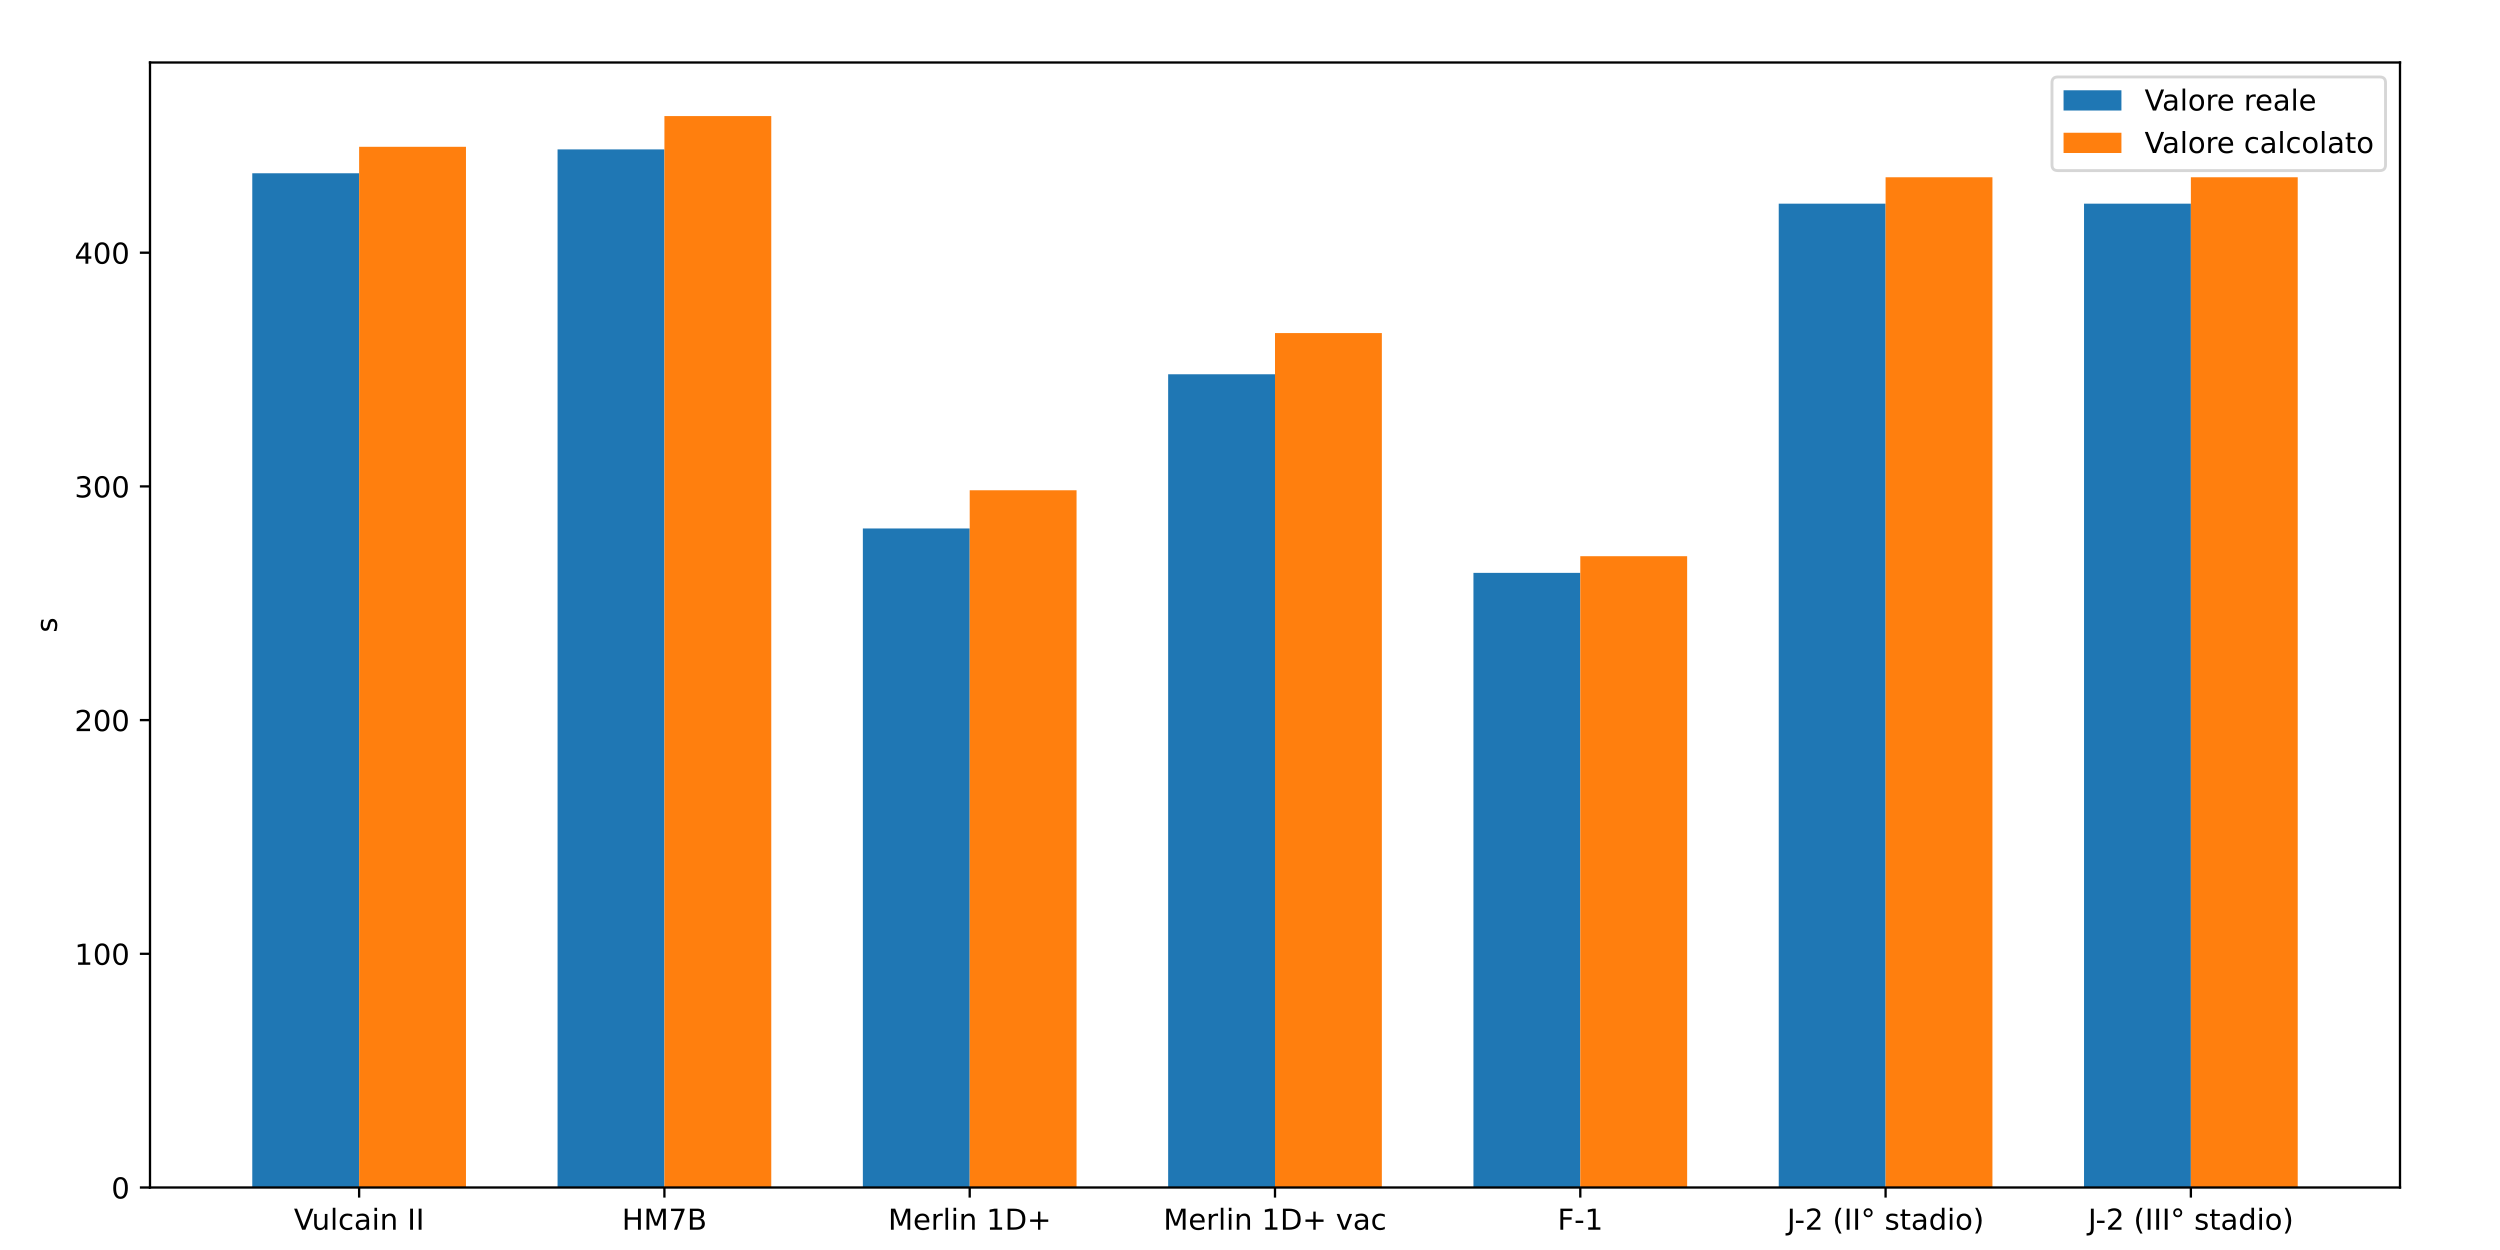
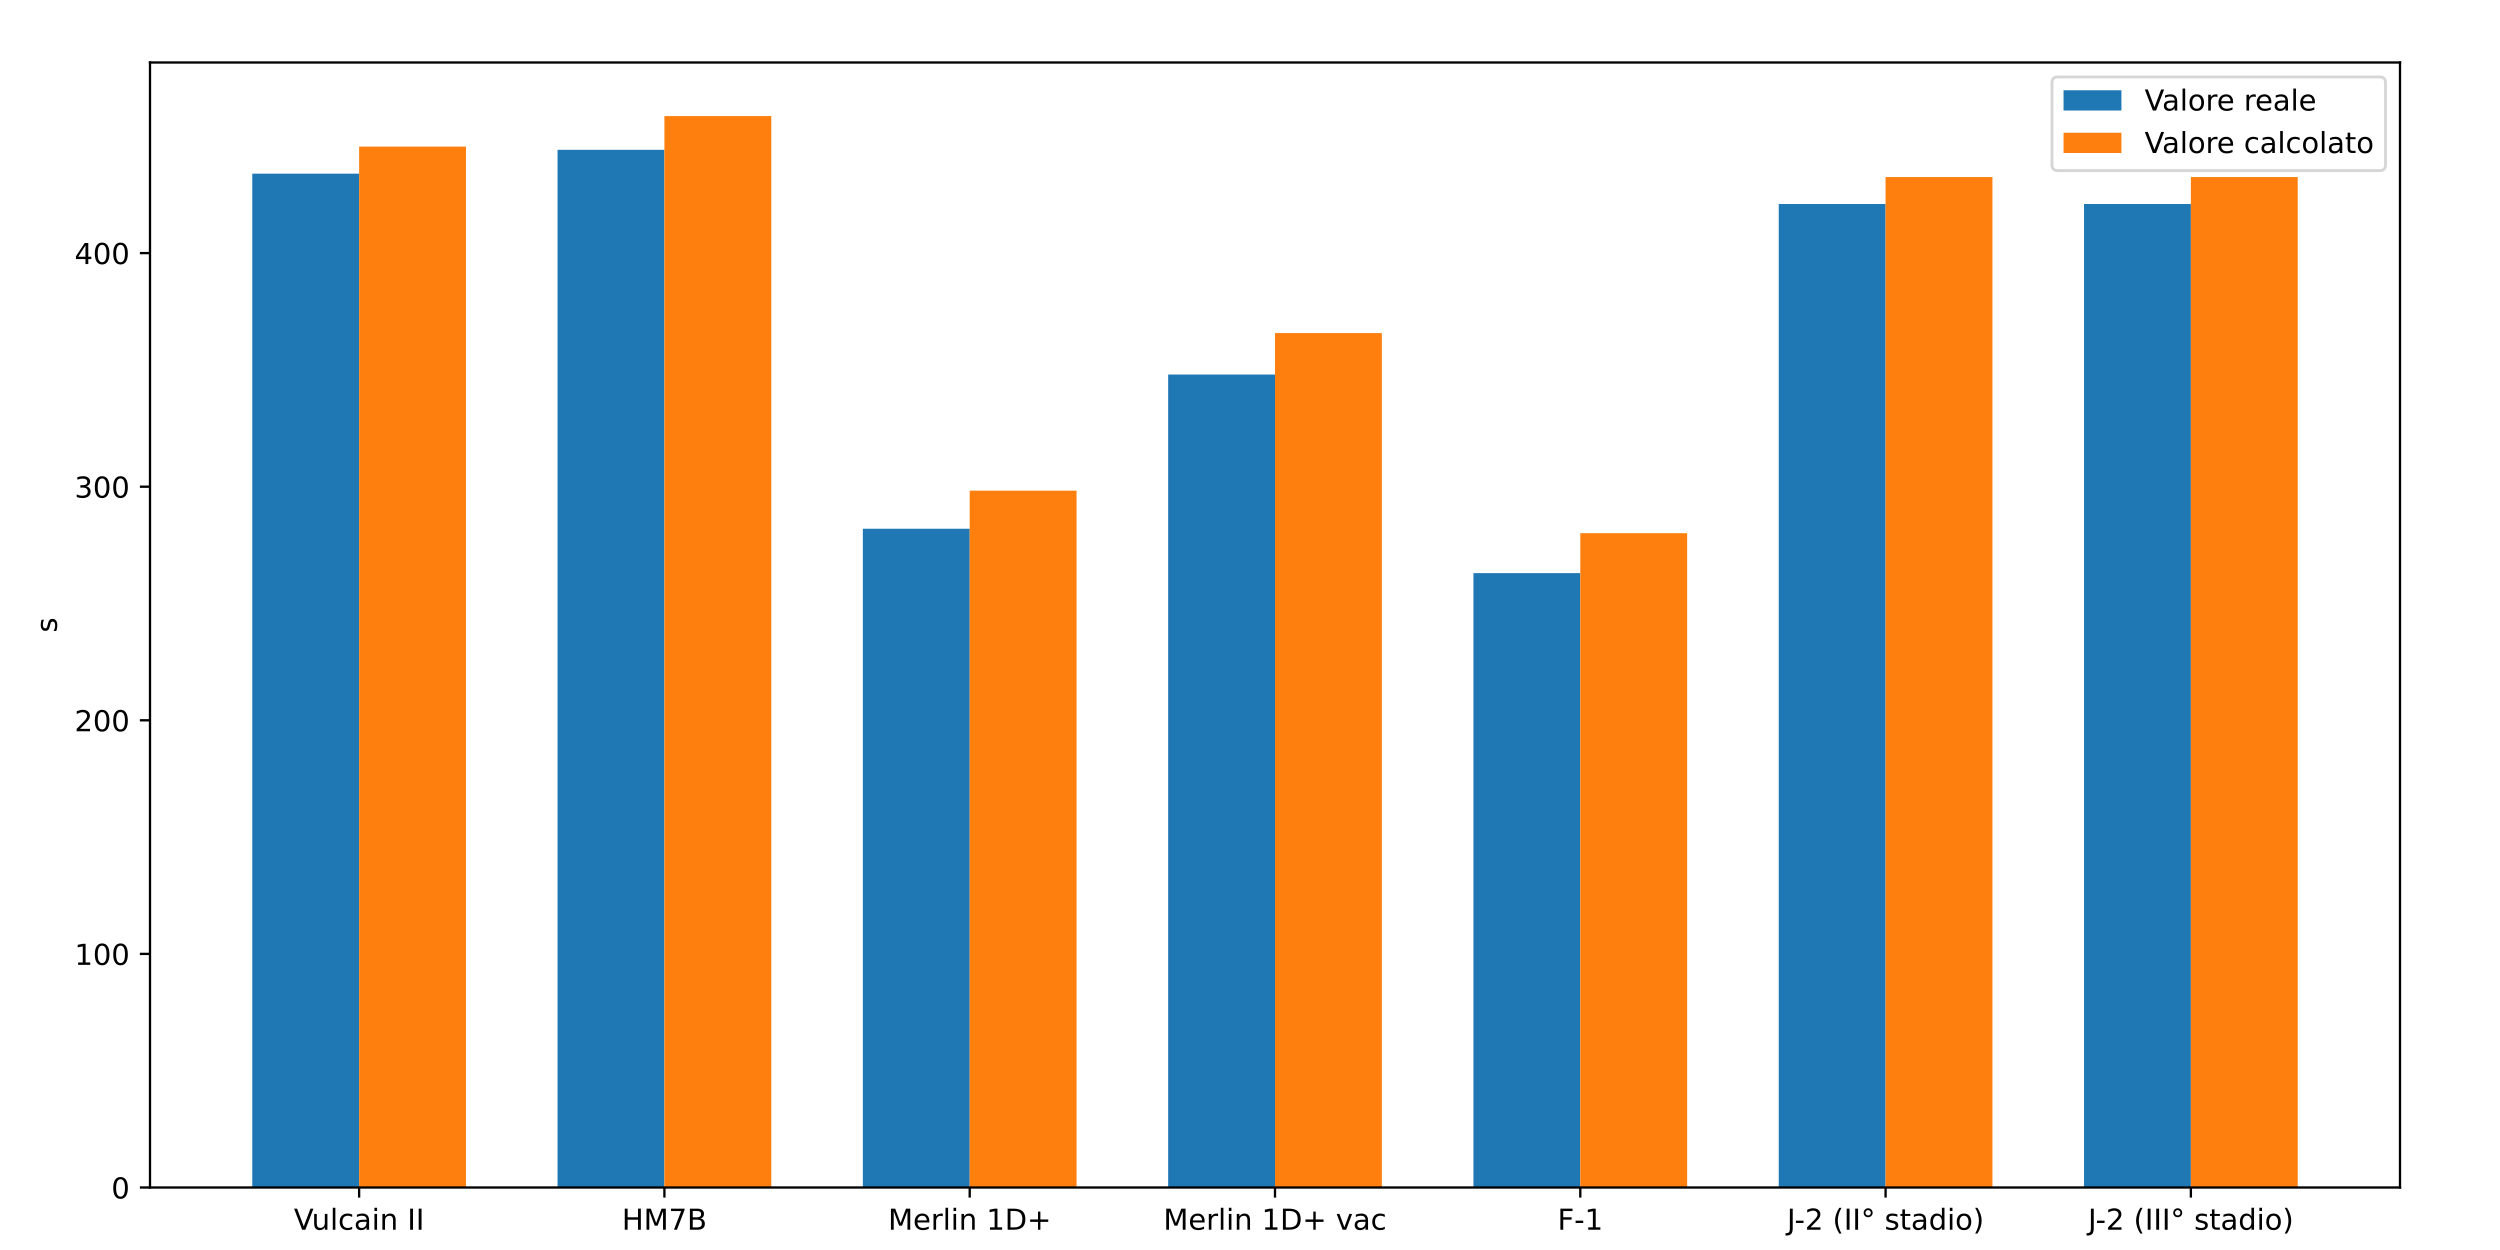
<svg xmlns="http://www.w3.org/2000/svg" xmlns:xlink="http://www.w3.org/1999/xlink" height="432pt" version="1.1" viewBox="0 0 864 432" width="864pt">
  <defs>
    <style type="text/css">
*{stroke-linecap:butt;stroke-linejoin:round;}
  </style>
  </defs>
  <g id="figure_1">
    <g id="patch_1">
      <path d="M 0 432  L 864 432  L 864 0  L 0 0  z " style="fill:#ffffff;" />
    </g>
    <g id="axes_1">
      <g id="patch_2">
        <path d="M 51.84 410.4  L 829.44 410.4  L 829.44 21.6  L 51.84 21.6  z " style="fill:#ffffff;" />
      </g>
      <g id="patch_3">
-         <path clip-path="url(#pf0a7390c55)" d="M 87.185 410.4  L 124.114 410.4  L 124.114 59.878  L 87.185 59.878  z " style="fill:#1f77b4;" />
+         <path clip-path="url(#p4af6b5cbda)" d="M 87.185 410.4  L 124.114 410.4  L 124.114 60.014  L 87.185 60.014  z " style="fill:#1f77b4;" />
      </g>
      <g id="patch_4">
-         <path clip-path="url(#pf0a7390c55)" d="M 192.694 410.4  L 229.622 410.4  L 229.622 51.64  L 192.694 51.64  z " style="fill:#1f77b4;" />
+         <path clip-path="url(#p4af6b5cbda)" d="M 192.694 410.4  L 229.622 410.4  L 229.622 51.779  L 192.694 51.779  z " style="fill:#1f77b4;" />
      </g>
      <g id="patch_5">
-         <path clip-path="url(#pf0a7390c55)" d="M 298.203 410.4  L 335.131 410.4  L 335.131 182.641  L 298.203 182.641  z " style="fill:#1f77b4;" />
+         <path clip-path="url(#p4af6b5cbda)" d="M 298.203 410.4  L 335.131 410.4  L 335.131 182.73  L 298.203 182.73  z " style="fill:#1f77b4;" />
      </g>
      <g id="patch_6">
-         <path clip-path="url(#pf0a7390c55)" d="M 403.712 410.4  L 440.64 410.4  L 440.64 129.336  L 403.712 129.336  z " style="fill:#1f77b4;" />
+         <path clip-path="url(#p4af6b5cbda)" d="M 403.712 410.4  L 440.64 410.4  L 440.64 129.445  L 403.712 129.445  z " style="fill:#1f77b4;" />
      </g>
      <g id="patch_7">
-         <path clip-path="url(#pf0a7390c55)" d="M 509.221 410.4  L 546.149 410.4  L 546.149 197.987  L 509.221 197.987  z " style="fill:#1f77b4;" />
+         <path clip-path="url(#p4af6b5cbda)" d="M 509.221 410.4  L 546.149 410.4  L 546.149 198.069  L 509.221 198.069  z " style="fill:#1f77b4;" />
      </g>
      <g id="patch_8">
-         <path clip-path="url(#pf0a7390c55)" d="M 614.73 410.4  L 651.658 410.4  L 651.658 70.377  L 614.73 70.377  z " style="fill:#1f77b4;" />
+         <path clip-path="url(#p4af6b5cbda)" d="M 614.73 410.4  L 651.658 410.4  L 651.658 70.51  L 614.73 70.51  z " style="fill:#1f77b4;" />
      </g>
      <g id="patch_9">
-         <path clip-path="url(#pf0a7390c55)" d="M 720.238 410.4  L 757.166 410.4  L 757.166 70.377  L 720.238 70.377  z " style="fill:#1f77b4;" />
+         <path clip-path="url(#p4af6b5cbda)" d="M 720.238 410.4  L 757.166 410.4  L 757.166 70.51  L 720.238 70.51  z " style="fill:#1f77b4;" />
      </g>
      <g id="patch_10">
-         <path clip-path="url(#pf0a7390c55)" d="M 124.114 410.4  L 161.042 410.4  L 161.042 50.725  L 124.114 50.725  z " style="fill:#ff7f0e;" />
+         <path clip-path="url(#p4af6b5cbda)" d="M 124.114 410.4  L 161.042 410.4  L 161.042 50.672  L 124.114 50.672  z " style="fill:#ff7f0e;" />
      </g>
      <g id="patch_11">
-         <path clip-path="url(#pf0a7390c55)" d="M 229.622 410.4  L 266.55 410.4  L 266.55 40.114  L 229.622 40.114  z " style="fill:#ff7f0e;" />
+         <path clip-path="url(#p4af6b5cbda)" d="M 229.622 410.4  L 266.55 410.4  L 266.55 40.114  L 229.622 40.114  z " style="fill:#ff7f0e;" />
      </g>
      <g id="patch_12">
-         <path clip-path="url(#pf0a7390c55)" d="M 335.131 410.4  L 372.059 410.4  L 372.059 169.446  L 335.131 169.446  z " style="fill:#ff7f0e;" />
+         <path clip-path="url(#p4af6b5cbda)" d="M 335.131 410.4  L 372.059 410.4  L 372.059 169.577  L 335.131 169.577  z " style="fill:#ff7f0e;" />
      </g>
      <g id="patch_13">
-         <path clip-path="url(#pf0a7390c55)" d="M 440.64 410.4  L 477.568 410.4  L 477.568 115.106  L 440.64 115.106  z " style="fill:#ff7f0e;" />
+         <path clip-path="url(#p4af6b5cbda)" d="M 440.64 410.4  L 477.568 410.4  L 477.568 115.119  L 440.64 115.119  z " style="fill:#ff7f0e;" />
      </g>
      <g id="patch_14">
-         <path clip-path="url(#pf0a7390c55)" d="M 546.149 410.4  L 583.077 410.4  L 583.077 192.222  L 546.149 192.222  z " style="fill:#ff7f0e;" />
+         <path clip-path="url(#p4af6b5cbda)" d="M 546.149 410.4  L 583.077 410.4  L 583.077 184.283  L 546.149 184.283  z " style="fill:#ff7f0e;" />
      </g>
      <g id="patch_15">
-         <path clip-path="url(#pf0a7390c55)" d="M 651.658 410.4  L 688.586 410.4  L 688.586 61.27  L 651.658 61.27  z " style="fill:#ff7f0e;" />
+         <path clip-path="url(#p4af6b5cbda)" d="M 651.658 410.4  L 688.586 410.4  L 688.586 61.183  L 651.658 61.183  z " style="fill:#ff7f0e;" />
      </g>
      <g id="patch_16">
-         <path clip-path="url(#pf0a7390c55)" d="M 757.166 410.4  L 794.095 410.4  L 794.095 61.27  L 757.166 61.27  z " style="fill:#ff7f0e;" />
+         <path clip-path="url(#p4af6b5cbda)" d="M 757.166 410.4  L 794.095 410.4  L 794.095 61.183  L 757.166 61.183  z " style="fill:#ff7f0e;" />
      </g>
      <g id="matplotlib.axis_1">
        <g id="xtick_1">
          <g id="line2d_1">
            <defs>
-               <path d="M 0 0  L 0 3.5  " id="mfade1728ff" style="stroke:#000000;stroke-width:0.8;" />
-             </defs>
-             <g>
-               <use style="stroke:#000000;stroke-width:0.8;" x="124.114" xlink:href="#mfade1728ff" y="410.4" />
+               <path d="M 0 0  L 0 3.5  " id="m07beb662e4" style="stroke:#000000;stroke-width:0.8;" />
+             </defs>
+             <g>
+               <use style="stroke:#000000;stroke-width:0.8;" x="124.114" xlink:href="#m07beb662e4" y="410.4" />
            </g>
          </g>
          <g id="text_1">
            <defs>
              <path d="M 28.609 0  L 0.781 72.906  L 11.078 72.906  L 34.188 11.531  L 57.328 72.906  L 67.578 72.906  L 39.797 0  z " id="DejaVuSans-86" />
              <path d="M 8.5 21.578  L 8.5 54.688  L 17.484 54.688  L 17.484 21.922  Q 17.484 14.156 20.5 10.266  Q 23.531 6.391 29.594 6.391  Q 36.859 6.391 41.078 11.031  Q 45.312 15.672 45.312 23.688  L 45.312 54.688  L 54.297 54.688  L 54.297 0  L 45.312 0  L 45.312 8.406  Q 42.047 3.422 37.719 1  Q 33.406 -1.422 27.688 -1.422  Q 18.266 -1.422 13.375 4.438  Q 8.5 10.297 8.5 21.578  z M 31.109 56  z " id="DejaVuSans-117" />
              <path d="M 9.422 75.984  L 18.406 75.984  L 18.406 0  L 9.422 0  z " id="DejaVuSans-108" />
              <path d="M 48.781 52.594  L 48.781 44.188  Q 44.969 46.297 41.141 47.344  Q 37.312 48.391 33.406 48.391  Q 24.656 48.391 19.812 42.844  Q 14.984 37.312 14.984 27.297  Q 14.984 17.281 19.812 11.734  Q 24.656 6.203 33.406 6.203  Q 37.312 6.203 41.141 7.25  Q 44.969 8.297 48.781 10.406  L 48.781 2.094  Q 45.016 0.344 40.984 -0.531  Q 36.969 -1.422 32.422 -1.422  Q 20.062 -1.422 12.781 6.344  Q 5.516 14.109 5.516 27.297  Q 5.516 40.672 12.859 48.328  Q 20.219 56 33.016 56  Q 37.156 56 41.109 55.141  Q 45.062 54.297 48.781 52.594  z " id="DejaVuSans-99" />
              <path d="M 34.281 27.484  Q 23.391 27.484 19.188 25  Q 14.984 22.516 14.984 16.5  Q 14.984 11.719 18.141 8.906  Q 21.297 6.109 26.703 6.109  Q 34.188 6.109 38.703 11.406  Q 43.219 16.703 43.219 25.484  L 43.219 27.484  z M 52.203 31.203  L 52.203 0  L 43.219 0  L 43.219 8.297  Q 40.141 3.328 35.547 0.953  Q 30.953 -1.422 24.312 -1.422  Q 15.922 -1.422 10.953 3.297  Q 6 8.016 6 15.922  Q 6 25.141 12.172 29.828  Q 18.359 34.516 30.609 34.516  L 43.219 34.516  L 43.219 35.406  Q 43.219 41.609 39.141 45  Q 35.062 48.391 27.688 48.391  Q 23 48.391 18.547 47.266  Q 14.109 46.141 10.016 43.891  L 10.016 52.203  Q 14.938 54.109 19.578 55.047  Q 24.219 56 28.609 56  Q 40.484 56 46.344 49.844  Q 52.203 43.703 52.203 31.203  z " id="DejaVuSans-97" />
              <path d="M 9.422 54.688  L 18.406 54.688  L 18.406 0  L 9.422 0  z M 9.422 75.984  L 18.406 75.984  L 18.406 64.594  L 9.422 64.594  z " id="DejaVuSans-105" />
              <path d="M 54.891 33.016  L 54.891 0  L 45.906 0  L 45.906 32.719  Q 45.906 40.484 42.875 44.328  Q 39.844 48.188 33.797 48.188  Q 26.516 48.188 22.312 43.547  Q 18.109 38.922 18.109 30.906  L 18.109 0  L 9.078 0  L 9.078 54.688  L 18.109 54.688  L 18.109 46.188  Q 21.344 51.125 25.703 53.562  Q 30.078 56 35.797 56  Q 45.219 56 50.047 50.172  Q 54.891 44.344 54.891 33.016  z " id="DejaVuSans-110" />
              <path id="DejaVuSans-32" />
              <path d="M 9.812 72.906  L 19.672 72.906  L 19.672 0  L 9.812 0  z " id="DejaVuSans-73" />
            </defs>
            <g transform="translate(101.5628 424.9984)scale(0.1 -0.1)">
              <use xlink:href="#DejaVuSans-86" />
              <use x="61.658" xlink:href="#DejaVuSans-117" />
              <use x="125.037" xlink:href="#DejaVuSans-108" />
              <use x="152.82" xlink:href="#DejaVuSans-99" />
              <use x="207.801" xlink:href="#DejaVuSans-97" />
              <use x="269.08" xlink:href="#DejaVuSans-105" />
              <use x="296.863" xlink:href="#DejaVuSans-110" />
              <use x="360.242" xlink:href="#DejaVuSans-32" />
              <use x="392.029" xlink:href="#DejaVuSans-73" />
              <use x="421.521" xlink:href="#DejaVuSans-73" />
            </g>
          </g>
        </g>
        <g id="xtick_2">
          <g id="line2d_2">
            <g>
-               <use style="stroke:#000000;stroke-width:0.8;" x="229.622" xlink:href="#mfade1728ff" y="410.4" />
+               <use style="stroke:#000000;stroke-width:0.8;" x="229.622" xlink:href="#m07beb662e4" y="410.4" />
            </g>
          </g>
          <g id="text_2">
            <defs>
              <path d="M 9.812 72.906  L 19.672 72.906  L 19.672 43.016  L 55.516 43.016  L 55.516 72.906  L 65.375 72.906  L 65.375 0  L 55.516 0  L 55.516 34.719  L 19.672 34.719  L 19.672 0  L 9.812 0  z " id="DejaVuSans-72" />
              <path d="M 9.812 72.906  L 24.516 72.906  L 43.109 23.297  L 61.812 72.906  L 76.516 72.906  L 76.516 0  L 66.891 0  L 66.891 64.016  L 48.094 14.016  L 38.188 14.016  L 19.391 64.016  L 19.391 0  L 9.812 0  z " id="DejaVuSans-77" />
              <path d="M 8.203 72.906  L 55.078 72.906  L 55.078 68.703  L 28.609 0  L 18.312 0  L 43.219 64.594  L 8.203 64.594  z " id="DejaVuSans-55" />
              <path d="M 19.672 34.812  L 19.672 8.109  L 35.5 8.109  Q 43.453 8.109 47.281 11.406  Q 51.125 14.703 51.125 21.484  Q 51.125 28.328 47.281 31.562  Q 43.453 34.812 35.5 34.812  z M 19.672 64.797  L 19.672 42.828  L 34.281 42.828  Q 41.5 42.828 45.031 45.531  Q 48.578 48.25 48.578 53.812  Q 48.578 59.328 45.031 62.062  Q 41.5 64.797 34.281 64.797  z M 9.812 72.906  L 35.016 72.906  Q 46.297 72.906 52.391 68.219  Q 58.5 63.531 58.5 54.891  Q 58.5 48.188 55.375 44.234  Q 52.25 40.281 46.188 39.312  Q 53.469 37.75 57.5 32.781  Q 61.531 27.828 61.531 20.406  Q 61.531 10.641 54.891 5.312  Q 48.25 0 35.984 0  L 9.812 0  z " id="DejaVuSans-66" />
            </defs>
            <g transform="translate(214.9364 424.9984)scale(0.1 -0.1)">
              <use xlink:href="#DejaVuSans-72" />
              <use x="75.195" xlink:href="#DejaVuSans-77" />
              <use x="161.475" xlink:href="#DejaVuSans-55" />
              <use x="225.098" xlink:href="#DejaVuSans-66" />
            </g>
          </g>
        </g>
        <g id="xtick_3">
          <g id="line2d_3">
            <g>
-               <use style="stroke:#000000;stroke-width:0.8;" x="335.131" xlink:href="#mfade1728ff" y="410.4" />
+               <use style="stroke:#000000;stroke-width:0.8;" x="335.131" xlink:href="#m07beb662e4" y="410.4" />
            </g>
          </g>
          <g id="text_3">
            <defs>
              <path d="M 56.203 29.594  L 56.203 25.203  L 14.891 25.203  Q 15.484 15.922 20.484 11.062  Q 25.484 6.203 34.422 6.203  Q 39.594 6.203 44.453 7.469  Q 49.312 8.734 54.109 11.281  L 54.109 2.781  Q 49.266 0.734 44.188 -0.344  Q 39.109 -1.422 33.891 -1.422  Q 20.797 -1.422 13.156 6.188  Q 5.516 13.812 5.516 26.812  Q 5.516 40.234 12.766 48.109  Q 20.016 56 32.328 56  Q 43.359 56 49.781 48.891  Q 56.203 41.797 56.203 29.594  z M 47.219 32.234  Q 47.125 39.594 43.094 43.984  Q 39.062 48.391 32.422 48.391  Q 24.906 48.391 20.391 44.141  Q 15.875 39.891 15.188 32.172  z " id="DejaVuSans-101" />
              <path d="M 41.109 46.297  Q 39.594 47.172 37.812 47.578  Q 36.031 48 33.891 48  Q 26.266 48 22.188 43.047  Q 18.109 38.094 18.109 28.812  L 18.109 0  L 9.078 0  L 9.078 54.688  L 18.109 54.688  L 18.109 46.188  Q 20.953 51.172 25.484 53.578  Q 30.031 56 36.531 56  Q 37.453 56 38.578 55.875  Q 39.703 55.766 41.062 55.516  z " id="DejaVuSans-114" />
              <path d="M 12.406 8.297  L 28.516 8.297  L 28.516 63.922  L 10.984 60.406  L 10.984 69.391  L 28.422 72.906  L 38.281 72.906  L 38.281 8.297  L 54.391 8.297  L 54.391 0  L 12.406 0  z " id="DejaVuSans-49" />
              <path d="M 19.672 64.797  L 19.672 8.109  L 31.594 8.109  Q 46.688 8.109 53.688 14.938  Q 60.688 21.781 60.688 36.531  Q 60.688 51.172 53.688 57.984  Q 46.688 64.797 31.594 64.797  z M 9.812 72.906  L 30.078 72.906  Q 51.266 72.906 61.172 64.094  Q 71.094 55.281 71.094 36.531  Q 71.094 17.672 61.125 8.828  Q 51.172 0 30.078 0  L 9.812 0  z " id="DejaVuSans-68" />
              <path d="M 46 62.703  L 46 35.5  L 73.188 35.5  L 73.188 27.203  L 46 27.203  L 46 0  L 37.797 0  L 37.797 27.203  L 10.594 27.203  L 10.594 35.5  L 37.797 35.5  L 37.797 62.703  z " id="DejaVuSans-43" />
            </defs>
            <g transform="translate(306.9281 424.9984)scale(0.1 -0.1)">
              <use xlink:href="#DejaVuSans-77" />
              <use x="86.279" xlink:href="#DejaVuSans-101" />
              <use x="147.803" xlink:href="#DejaVuSans-114" />
              <use x="188.916" xlink:href="#DejaVuSans-108" />
              <use x="216.699" xlink:href="#DejaVuSans-105" />
              <use x="244.482" xlink:href="#DejaVuSans-110" />
              <use x="307.861" xlink:href="#DejaVuSans-32" />
              <use x="339.648" xlink:href="#DejaVuSans-49" />
              <use x="403.271" xlink:href="#DejaVuSans-68" />
              <use x="480.273" xlink:href="#DejaVuSans-43" />
            </g>
          </g>
        </g>
        <g id="xtick_4">
          <g id="line2d_4">
            <g>
-               <use style="stroke:#000000;stroke-width:0.8;" x="440.64" xlink:href="#mfade1728ff" y="410.4" />
+               <use style="stroke:#000000;stroke-width:0.8;" x="440.64" xlink:href="#m07beb662e4" y="410.4" />
            </g>
          </g>
          <g id="text_4">
            <defs>
              <path d="M 2.984 54.688  L 12.5 54.688  L 29.594 8.797  L 46.688 54.688  L 56.203 54.688  L 35.688 0  L 23.484 0  z " id="DejaVuSans-118" />
            </defs>
            <g transform="translate(402.0752 424.9984)scale(0.1 -0.1)">
              <use xlink:href="#DejaVuSans-77" />
              <use x="86.279" xlink:href="#DejaVuSans-101" />
              <use x="147.803" xlink:href="#DejaVuSans-114" />
              <use x="188.916" xlink:href="#DejaVuSans-108" />
              <use x="216.699" xlink:href="#DejaVuSans-105" />
              <use x="244.482" xlink:href="#DejaVuSans-110" />
              <use x="307.861" xlink:href="#DejaVuSans-32" />
              <use x="339.648" xlink:href="#DejaVuSans-49" />
              <use x="403.271" xlink:href="#DejaVuSans-68" />
              <use x="480.273" xlink:href="#DejaVuSans-43" />
              <use x="564.062" xlink:href="#DejaVuSans-32" />
              <use x="595.85" xlink:href="#DejaVuSans-118" />
              <use x="655.029" xlink:href="#DejaVuSans-97" />
              <use x="716.309" xlink:href="#DejaVuSans-99" />
            </g>
          </g>
        </g>
        <g id="xtick_5">
          <g id="line2d_5">
            <g>
-               <use style="stroke:#000000;stroke-width:0.8;" x="546.149" xlink:href="#mfade1728ff" y="410.4" />
+               <use style="stroke:#000000;stroke-width:0.8;" x="546.149" xlink:href="#m07beb662e4" y="410.4" />
            </g>
          </g>
          <g id="text_5">
            <defs>
              <path d="M 9.812 72.906  L 51.703 72.906  L 51.703 64.594  L 19.672 64.594  L 19.672 43.109  L 48.578 43.109  L 48.578 34.812  L 19.672 34.812  L 19.672 0  L 9.812 0  z " id="DejaVuSans-70" />
              <path d="M 4.891 31.391  L 31.203 31.391  L 31.203 23.391  L 4.891 23.391  z " id="DejaVuSans-45" />
            </defs>
            <g transform="translate(538.2879 424.9984)scale(0.1 -0.1)">
              <use xlink:href="#DejaVuSans-70" />
              <use x="57.52" xlink:href="#DejaVuSans-45" />
              <use x="93.604" xlink:href="#DejaVuSans-49" />
            </g>
          </g>
        </g>
        <g id="xtick_6">
          <g id="line2d_6">
            <g>
-               <use style="stroke:#000000;stroke-width:0.8;" x="651.658" xlink:href="#mfade1728ff" y="410.4" />
+               <use style="stroke:#000000;stroke-width:0.8;" x="651.658" xlink:href="#m07beb662e4" y="410.4" />
            </g>
          </g>
          <g id="text_6">
            <defs>
              <path d="M 9.812 72.906  L 19.672 72.906  L 19.672 5.078  Q 19.672 -8.109 14.672 -14.062  Q 9.672 -20.016 -1.422 -20.016  L -5.172 -20.016  L -5.172 -11.719  L -2.094 -11.719  Q 4.438 -11.719 7.125 -8.047  Q 9.812 -4.391 9.812 5.078  z " id="DejaVuSans-74" />
              <path d="M 19.188 8.297  L 53.609 8.297  L 53.609 0  L 7.328 0  L 7.328 8.297  Q 12.938 14.109 22.625 23.891  Q 32.328 33.688 34.812 36.531  Q 39.547 41.844 41.422 45.531  Q 43.312 49.219 43.312 52.781  Q 43.312 58.594 39.234 62.25  Q 35.156 65.922 28.609 65.922  Q 23.969 65.922 18.812 64.312  Q 13.672 62.703 7.812 59.422  L 7.812 69.391  Q 13.766 71.781 18.938 73  Q 24.125 74.219 28.422 74.219  Q 39.75 74.219 46.484 68.547  Q 53.219 62.891 53.219 53.422  Q 53.219 48.922 51.531 44.891  Q 49.859 40.875 45.406 35.406  Q 44.188 33.984 37.641 27.219  Q 31.109 20.453 19.188 8.297  z " id="DejaVuSans-50" />
              <path d="M 31 75.875  Q 24.469 64.656 21.281 53.656  Q 18.109 42.672 18.109 31.391  Q 18.109 20.125 21.312 9.062  Q 24.516 -2 31 -13.188  L 23.188 -13.188  Q 15.875 -1.703 12.234 9.375  Q 8.594 20.453 8.594 31.391  Q 8.594 42.281 12.203 53.312  Q 15.828 64.359 23.188 75.875  z " id="DejaVuSans-40" />
              <path d="M 25 67.922  Q 21.094 67.922 18.406 65.203  Q 15.719 62.5 15.719 58.594  Q 15.719 54.734 18.406 52.078  Q 21.094 49.422 25 49.422  Q 28.906 49.422 31.594 52.078  Q 34.281 54.734 34.281 58.594  Q 34.281 62.453 31.562 65.188  Q 28.859 67.922 25 67.922  z M 25 74.219  Q 28.125 74.219 31 73.016  Q 33.891 71.828 35.984 69.578  Q 38.234 67.391 39.359 64.594  Q 40.484 61.812 40.484 58.594  Q 40.484 52.156 35.969 47.688  Q 31.453 43.219 24.906 43.219  Q 18.312 43.219 13.906 47.609  Q 9.516 52 9.516 58.594  Q 9.516 65.141 14 69.672  Q 18.5 74.219 25 74.219  z " id="DejaVuSans-176" />
              <path d="M 44.281 53.078  L 44.281 44.578  Q 40.484 46.531 36.375 47.5  Q 32.281 48.484 27.875 48.484  Q 21.188 48.484 17.844 46.438  Q 14.5 44.391 14.5 40.281  Q 14.5 37.156 16.891 35.375  Q 19.281 33.594 26.516 31.984  L 29.594 31.297  Q 39.156 29.25 43.188 25.516  Q 47.219 21.781 47.219 15.094  Q 47.219 7.469 41.188 3.016  Q 35.156 -1.422 24.609 -1.422  Q 20.219 -1.422 15.453 -0.562  Q 10.688 0.297 5.422 2  L 5.422 11.281  Q 10.406 8.688 15.234 7.391  Q 20.062 6.109 24.812 6.109  Q 31.156 6.109 34.562 8.281  Q 37.984 10.453 37.984 14.406  Q 37.984 18.062 35.516 20.016  Q 33.062 21.969 24.703 23.781  L 21.578 24.516  Q 13.234 26.266 9.516 29.906  Q 5.812 33.547 5.812 39.891  Q 5.812 47.609 11.281 51.797  Q 16.75 56 26.812 56  Q 31.781 56 36.172 55.266  Q 40.578 54.547 44.281 53.078  z " id="DejaVuSans-115" />
              <path d="M 18.312 70.219  L 18.312 54.688  L 36.812 54.688  L 36.812 47.703  L 18.312 47.703  L 18.312 18.016  Q 18.312 11.328 20.141 9.422  Q 21.969 7.516 27.594 7.516  L 36.812 7.516  L 36.812 0  L 27.594 0  Q 17.188 0 13.234 3.875  Q 9.281 7.766 9.281 18.016  L 9.281 47.703  L 2.688 47.703  L 2.688 54.688  L 9.281 54.688  L 9.281 70.219  z " id="DejaVuSans-116" />
              <path d="M 45.406 46.391  L 45.406 75.984  L 54.391 75.984  L 54.391 0  L 45.406 0  L 45.406 8.203  Q 42.578 3.328 38.25 0.953  Q 33.938 -1.422 27.875 -1.422  Q 17.969 -1.422 11.734 6.484  Q 5.516 14.406 5.516 27.297  Q 5.516 40.188 11.734 48.094  Q 17.969 56 27.875 56  Q 33.938 56 38.25 53.625  Q 42.578 51.266 45.406 46.391  z M 14.797 27.297  Q 14.797 17.391 18.875 11.75  Q 22.953 6.109 30.078 6.109  Q 37.203 6.109 41.297 11.75  Q 45.406 17.391 45.406 27.297  Q 45.406 37.203 41.297 42.844  Q 37.203 48.484 30.078 48.484  Q 22.953 48.484 18.875 42.844  Q 14.797 37.203 14.797 27.297  z " id="DejaVuSans-100" />
              <path d="M 30.609 48.391  Q 23.391 48.391 19.188 42.75  Q 14.984 37.109 14.984 27.297  Q 14.984 17.484 19.156 11.844  Q 23.344 6.203 30.609 6.203  Q 37.797 6.203 41.984 11.859  Q 46.188 17.531 46.188 27.297  Q 46.188 37.016 41.984 42.703  Q 37.797 48.391 30.609 48.391  z M 30.609 56  Q 42.328 56 49.016 48.375  Q 55.719 40.766 55.719 27.297  Q 55.719 13.875 49.016 6.219  Q 42.328 -1.422 30.609 -1.422  Q 18.844 -1.422 12.172 6.219  Q 5.516 13.875 5.516 27.297  Q 5.516 40.766 12.172 48.375  Q 18.844 56 30.609 56  z " id="DejaVuSans-111" />
              <path d="M 8.016 75.875  L 15.828 75.875  Q 23.141 64.359 26.781 53.312  Q 30.422 42.281 30.422 31.391  Q 30.422 20.453 26.781 9.375  Q 23.141 -1.703 15.828 -13.188  L 8.016 -13.188  Q 14.5 -2 17.703 9.062  Q 20.906 20.125 20.906 31.391  Q 20.906 42.672 17.703 53.656  Q 14.5 64.656 8.016 75.875  z " id="DejaVuSans-41" />
            </defs>
            <g transform="translate(617.5975 424.9984)scale(0.1 -0.1)">
              <use xlink:href="#DejaVuSans-74" />
              <use x="25.867" xlink:href="#DejaVuSans-45" />
              <use x="61.951" xlink:href="#DejaVuSans-50" />
              <use x="125.574" xlink:href="#DejaVuSans-32" />
              <use x="157.361" xlink:href="#DejaVuSans-40" />
              <use x="196.375" xlink:href="#DejaVuSans-73" />
              <use x="225.867" xlink:href="#DejaVuSans-73" />
              <use x="255.359" xlink:href="#DejaVuSans-176" />
              <use x="305.359" xlink:href="#DejaVuSans-32" />
              <use x="337.146" xlink:href="#DejaVuSans-115" />
              <use x="389.246" xlink:href="#DejaVuSans-116" />
              <use x="428.455" xlink:href="#DejaVuSans-97" />
              <use x="489.734" xlink:href="#DejaVuSans-100" />
              <use x="553.211" xlink:href="#DejaVuSans-105" />
              <use x="580.994" xlink:href="#DejaVuSans-111" />
              <use x="642.176" xlink:href="#DejaVuSans-41" />
            </g>
          </g>
        </g>
        <g id="xtick_7">
          <g id="line2d_7">
            <g>
-               <use style="stroke:#000000;stroke-width:0.8;" x="757.166" xlink:href="#mfade1728ff" y="410.4" />
+               <use style="stroke:#000000;stroke-width:0.8;" x="757.166" xlink:href="#m07beb662e4" y="410.4" />
            </g>
          </g>
          <g id="text_7">
            <g transform="translate(721.6313 424.9984)scale(0.1 -0.1)">
              <use xlink:href="#DejaVuSans-74" />
              <use x="25.867" xlink:href="#DejaVuSans-45" />
              <use x="61.951" xlink:href="#DejaVuSans-50" />
              <use x="125.574" xlink:href="#DejaVuSans-32" />
              <use x="157.361" xlink:href="#DejaVuSans-40" />
              <use x="196.375" xlink:href="#DejaVuSans-73" />
              <use x="225.867" xlink:href="#DejaVuSans-73" />
              <use x="255.359" xlink:href="#DejaVuSans-73" />
              <use x="284.852" xlink:href="#DejaVuSans-176" />
              <use x="334.852" xlink:href="#DejaVuSans-32" />
              <use x="366.639" xlink:href="#DejaVuSans-115" />
              <use x="418.738" xlink:href="#DejaVuSans-116" />
              <use x="457.947" xlink:href="#DejaVuSans-97" />
              <use x="519.227" xlink:href="#DejaVuSans-100" />
              <use x="582.703" xlink:href="#DejaVuSans-105" />
              <use x="610.486" xlink:href="#DejaVuSans-111" />
              <use x="671.668" xlink:href="#DejaVuSans-41" />
            </g>
          </g>
        </g>
      </g>
      <g id="matplotlib.axis_2">
        <g id="ytick_1">
          <g id="line2d_8">
            <defs>
-               <path d="M 0 0  L -3.5 0  " id="m1e0382fa1c" style="stroke:#000000;stroke-width:0.8;" />
-             </defs>
-             <g>
-               <use style="stroke:#000000;stroke-width:0.8;" x="51.84" xlink:href="#m1e0382fa1c" y="410.4" />
+               <path d="M 0 0  L -3.5 0  " id="m3498dd2584" style="stroke:#000000;stroke-width:0.8;" />
+             </defs>
+             <g>
+               <use style="stroke:#000000;stroke-width:0.8;" x="51.84" xlink:href="#m3498dd2584" y="410.4" />
            </g>
          </g>
          <g id="text_8">
            <defs>
              <path d="M 31.781 66.406  Q 24.172 66.406 20.328 58.906  Q 16.5 51.422 16.5 36.375  Q 16.5 21.391 20.328 13.891  Q 24.172 6.391 31.781 6.391  Q 39.453 6.391 43.281 13.891  Q 47.125 21.391 47.125 36.375  Q 47.125 51.422 43.281 58.906  Q 39.453 66.406 31.781 66.406  z M 31.781 74.219  Q 44.047 74.219 50.516 64.516  Q 56.984 54.828 56.984 36.375  Q 56.984 17.969 50.516 8.266  Q 44.047 -1.422 31.781 -1.422  Q 19.531 -1.422 13.062 8.266  Q 6.594 17.969 6.594 36.375  Q 6.594 54.828 13.062 64.516  Q 19.531 74.219 31.781 74.219  z " id="DejaVuSans-48" />
            </defs>
            <g transform="translate(38.4775 414.1992)scale(0.1 -0.1)">
              <use xlink:href="#DejaVuSans-48" />
            </g>
          </g>
        </g>
        <g id="ytick_2">
          <g id="line2d_9">
            <g>
-               <use style="stroke:#000000;stroke-width:0.8;" x="51.84" xlink:href="#m1e0382fa1c" y="329.635" />
+               <use style="stroke:#000000;stroke-width:0.8;" x="51.84" xlink:href="#m3498dd2584" y="329.666" />
            </g>
          </g>
          <g id="text_9">
-             <g transform="translate(25.7525 333.4337)scale(0.1 -0.1)">
+             <g transform="translate(25.7525 333.4651)scale(0.1 -0.1)">
              <use xlink:href="#DejaVuSans-49" />
              <use x="63.623" xlink:href="#DejaVuSans-48" />
              <use x="127.246" xlink:href="#DejaVuSans-48" />
            </g>
          </g>
        </g>
        <g id="ytick_3">
          <g id="line2d_10">
            <g>
-               <use style="stroke:#000000;stroke-width:0.8;" x="51.84" xlink:href="#m1e0382fa1c" y="248.869" />
+               <use style="stroke:#000000;stroke-width:0.8;" x="51.84" xlink:href="#m3498dd2584" y="248.932" />
            </g>
          </g>
          <g id="text_10">
-             <g transform="translate(25.7525 252.6683)scale(0.1 -0.1)">
+             <g transform="translate(25.7525 252.7311)scale(0.1 -0.1)">
              <use xlink:href="#DejaVuSans-50" />
              <use x="63.623" xlink:href="#DejaVuSans-48" />
              <use x="127.246" xlink:href="#DejaVuSans-48" />
            </g>
          </g>
        </g>
        <g id="ytick_4">
          <g id="line2d_11">
            <g>
-               <use style="stroke:#000000;stroke-width:0.8;" x="51.84" xlink:href="#m1e0382fa1c" y="168.104" />
+               <use style="stroke:#000000;stroke-width:0.8;" x="51.84" xlink:href="#m3498dd2584" y="168.198" />
            </g>
          </g>
          <g id="text_11">
            <defs>
              <path d="M 40.578 39.312  Q 47.656 37.797 51.625 33  Q 55.609 28.219 55.609 21.188  Q 55.609 10.406 48.188 4.484  Q 40.766 -1.422 27.094 -1.422  Q 22.516 -1.422 17.656 -0.516  Q 12.797 0.391 7.625 2.203  L 7.625 11.719  Q 11.719 9.328 16.594 8.109  Q 21.484 6.891 26.812 6.891  Q 36.078 6.891 40.938 10.547  Q 45.797 14.203 45.797 21.188  Q 45.797 27.641 41.281 31.266  Q 36.766 34.906 28.719 34.906  L 20.219 34.906  L 20.219 43.016  L 29.109 43.016  Q 36.375 43.016 40.234 45.922  Q 44.094 48.828 44.094 54.297  Q 44.094 59.906 40.109 62.906  Q 36.141 65.922 28.719 65.922  Q 24.656 65.922 20.016 65.031  Q 15.375 64.156 9.812 62.312  L 9.812 71.094  Q 15.438 72.656 20.344 73.438  Q 25.25 74.219 29.594 74.219  Q 40.828 74.219 47.359 69.109  Q 53.906 64.016 53.906 55.328  Q 53.906 49.266 50.438 45.094  Q 46.969 40.922 40.578 39.312  z " id="DejaVuSans-51" />
            </defs>
-             <g transform="translate(25.7525 171.9028)scale(0.1 -0.1)">
+             <g transform="translate(25.7525 171.997)scale(0.1 -0.1)">
              <use xlink:href="#DejaVuSans-51" />
              <use x="63.623" xlink:href="#DejaVuSans-48" />
              <use x="127.246" xlink:href="#DejaVuSans-48" />
            </g>
          </g>
        </g>
        <g id="ytick_5">
          <g id="line2d_12">
            <g>
-               <use style="stroke:#000000;stroke-width:0.8;" x="51.84" xlink:href="#m1e0382fa1c" y="87.338" />
+               <use style="stroke:#000000;stroke-width:0.8;" x="51.84" xlink:href="#m3498dd2584" y="87.464" />
            </g>
          </g>
          <g id="text_12">
            <defs>
              <path d="M 37.797 64.312  L 12.891 25.391  L 37.797 25.391  z M 35.203 72.906  L 47.609 72.906  L 47.609 25.391  L 58.016 25.391  L 58.016 17.188  L 47.609 17.188  L 47.609 0  L 37.797 0  L 37.797 17.188  L 4.891 17.188  L 4.891 26.703  z " id="DejaVuSans-52" />
            </defs>
-             <g transform="translate(25.7525 91.13732)scale(0.1 -0.1)">
+             <g transform="translate(25.7525 91.2629)scale(0.1 -0.1)">
              <use xlink:href="#DejaVuSans-52" />
              <use x="63.623" xlink:href="#DejaVuSans-48" />
              <use x="127.246" xlink:href="#DejaVuSans-48" />
            </g>
          </g>
        </g>
        <g id="text_13">
          <g transform="translate(19.67281 218.6047)rotate(-90)scale(0.1 -0.1)">
            <use xlink:href="#DejaVuSans-115" />
          </g>
        </g>
      </g>
      <g id="patch_17">
        <path d="M 51.84 410.4  L 51.84 21.6  " style="fill:none;stroke:#000000;stroke-linecap:square;stroke-linejoin:miter;stroke-width:0.8;" />
      </g>
      <g id="patch_18">
        <path d="M 829.44 410.4  L 829.44 21.6  " style="fill:none;stroke:#000000;stroke-linecap:square;stroke-linejoin:miter;stroke-width:0.8;" />
      </g>
      <g id="patch_19">
        <path d="M 51.84 410.4  L 829.44 410.4  " style="fill:none;stroke:#000000;stroke-linecap:square;stroke-linejoin:miter;stroke-width:0.8;" />
      </g>
      <g id="patch_20">
        <path d="M 51.84 21.6  L 829.44 21.6  " style="fill:none;stroke:#000000;stroke-linecap:square;stroke-linejoin:miter;stroke-width:0.8;" />
      </g>
      <g id="legend_1">
        <g id="patch_21">
          <path d="M 711.165 58.956  L 822.44 58.956  Q 824.44 58.956 824.44 56.956  L 824.44 28.6  Q 824.44 26.6 822.44 26.6  L 711.165 26.6  Q 709.165 26.6 709.165 28.6  L 709.165 56.956  Q 709.165 58.956 711.165 58.956  z " style="fill:#ffffff;opacity:0.8;stroke:#cccccc;stroke-linejoin:miter;" />
        </g>
        <g id="patch_22">
          <path d="M 713.165 38.198  L 733.165 38.198  L 733.165 31.198  L 713.165 31.198  z " style="fill:#1f77b4;" />
        </g>
        <g id="text_14">
          <g transform="translate(741.165 38.19844)scale(0.1 -0.1)">
            <use xlink:href="#DejaVuSans-86" />
            <use x="60.658" xlink:href="#DejaVuSans-97" />
            <use x="121.938" xlink:href="#DejaVuSans-108" />
            <use x="149.721" xlink:href="#DejaVuSans-111" />
            <use x="210.902" xlink:href="#DejaVuSans-114" />
            <use x="249.766" xlink:href="#DejaVuSans-101" />
            <use x="311.289" xlink:href="#DejaVuSans-32" />
            <use x="343.076" xlink:href="#DejaVuSans-114" />
            <use x="381.939" xlink:href="#DejaVuSans-101" />
            <use x="443.463" xlink:href="#DejaVuSans-97" />
            <use x="504.742" xlink:href="#DejaVuSans-108" />
            <use x="532.525" xlink:href="#DejaVuSans-101" />
          </g>
        </g>
        <g id="patch_23">
          <path d="M 713.165 52.877  L 733.165 52.877  L 733.165 45.877  L 713.165 45.877  z " style="fill:#ff7f0e;" />
        </g>
        <g id="text_15">
          <g transform="translate(741.165 52.87656)scale(0.1 -0.1)">
            <use xlink:href="#DejaVuSans-86" />
            <use x="60.658" xlink:href="#DejaVuSans-97" />
            <use x="121.938" xlink:href="#DejaVuSans-108" />
            <use x="149.721" xlink:href="#DejaVuSans-111" />
            <use x="210.902" xlink:href="#DejaVuSans-114" />
            <use x="249.766" xlink:href="#DejaVuSans-101" />
            <use x="311.289" xlink:href="#DejaVuSans-32" />
            <use x="343.076" xlink:href="#DejaVuSans-99" />
            <use x="398.057" xlink:href="#DejaVuSans-97" />
            <use x="459.336" xlink:href="#DejaVuSans-108" />
            <use x="487.119" xlink:href="#DejaVuSans-99" />
            <use x="542.1" xlink:href="#DejaVuSans-111" />
            <use x="603.281" xlink:href="#DejaVuSans-108" />
            <use x="631.064" xlink:href="#DejaVuSans-97" />
            <use x="692.344" xlink:href="#DejaVuSans-116" />
            <use x="731.553" xlink:href="#DejaVuSans-111" />
          </g>
        </g>
      </g>
    </g>
  </g>
  <defs>
-     <clipPath id="pf0a7390c55">
+     <clipPath id="p4af6b5cbda">
      <rect height="388.8" width="777.6" x="51.84" y="21.6" />
    </clipPath>
  </defs>
</svg>
